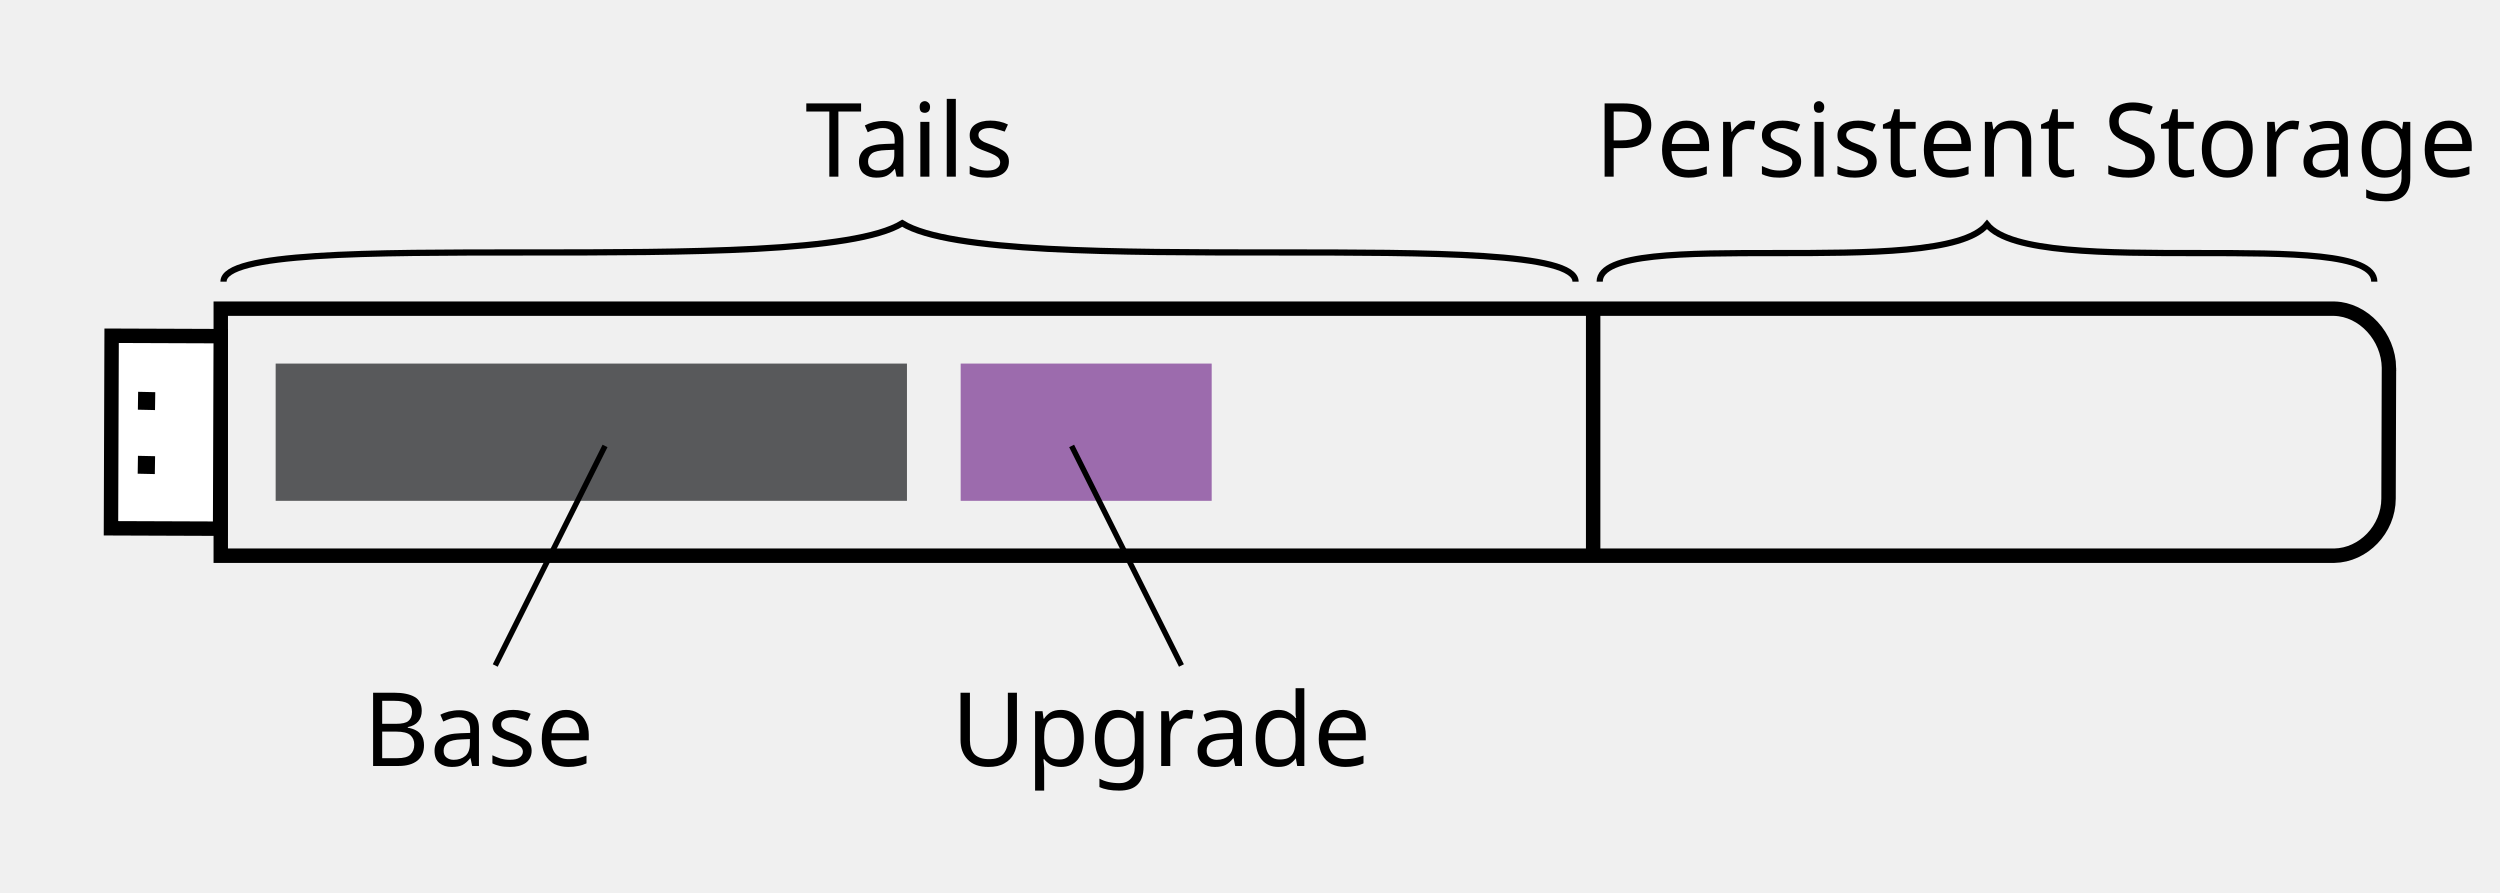
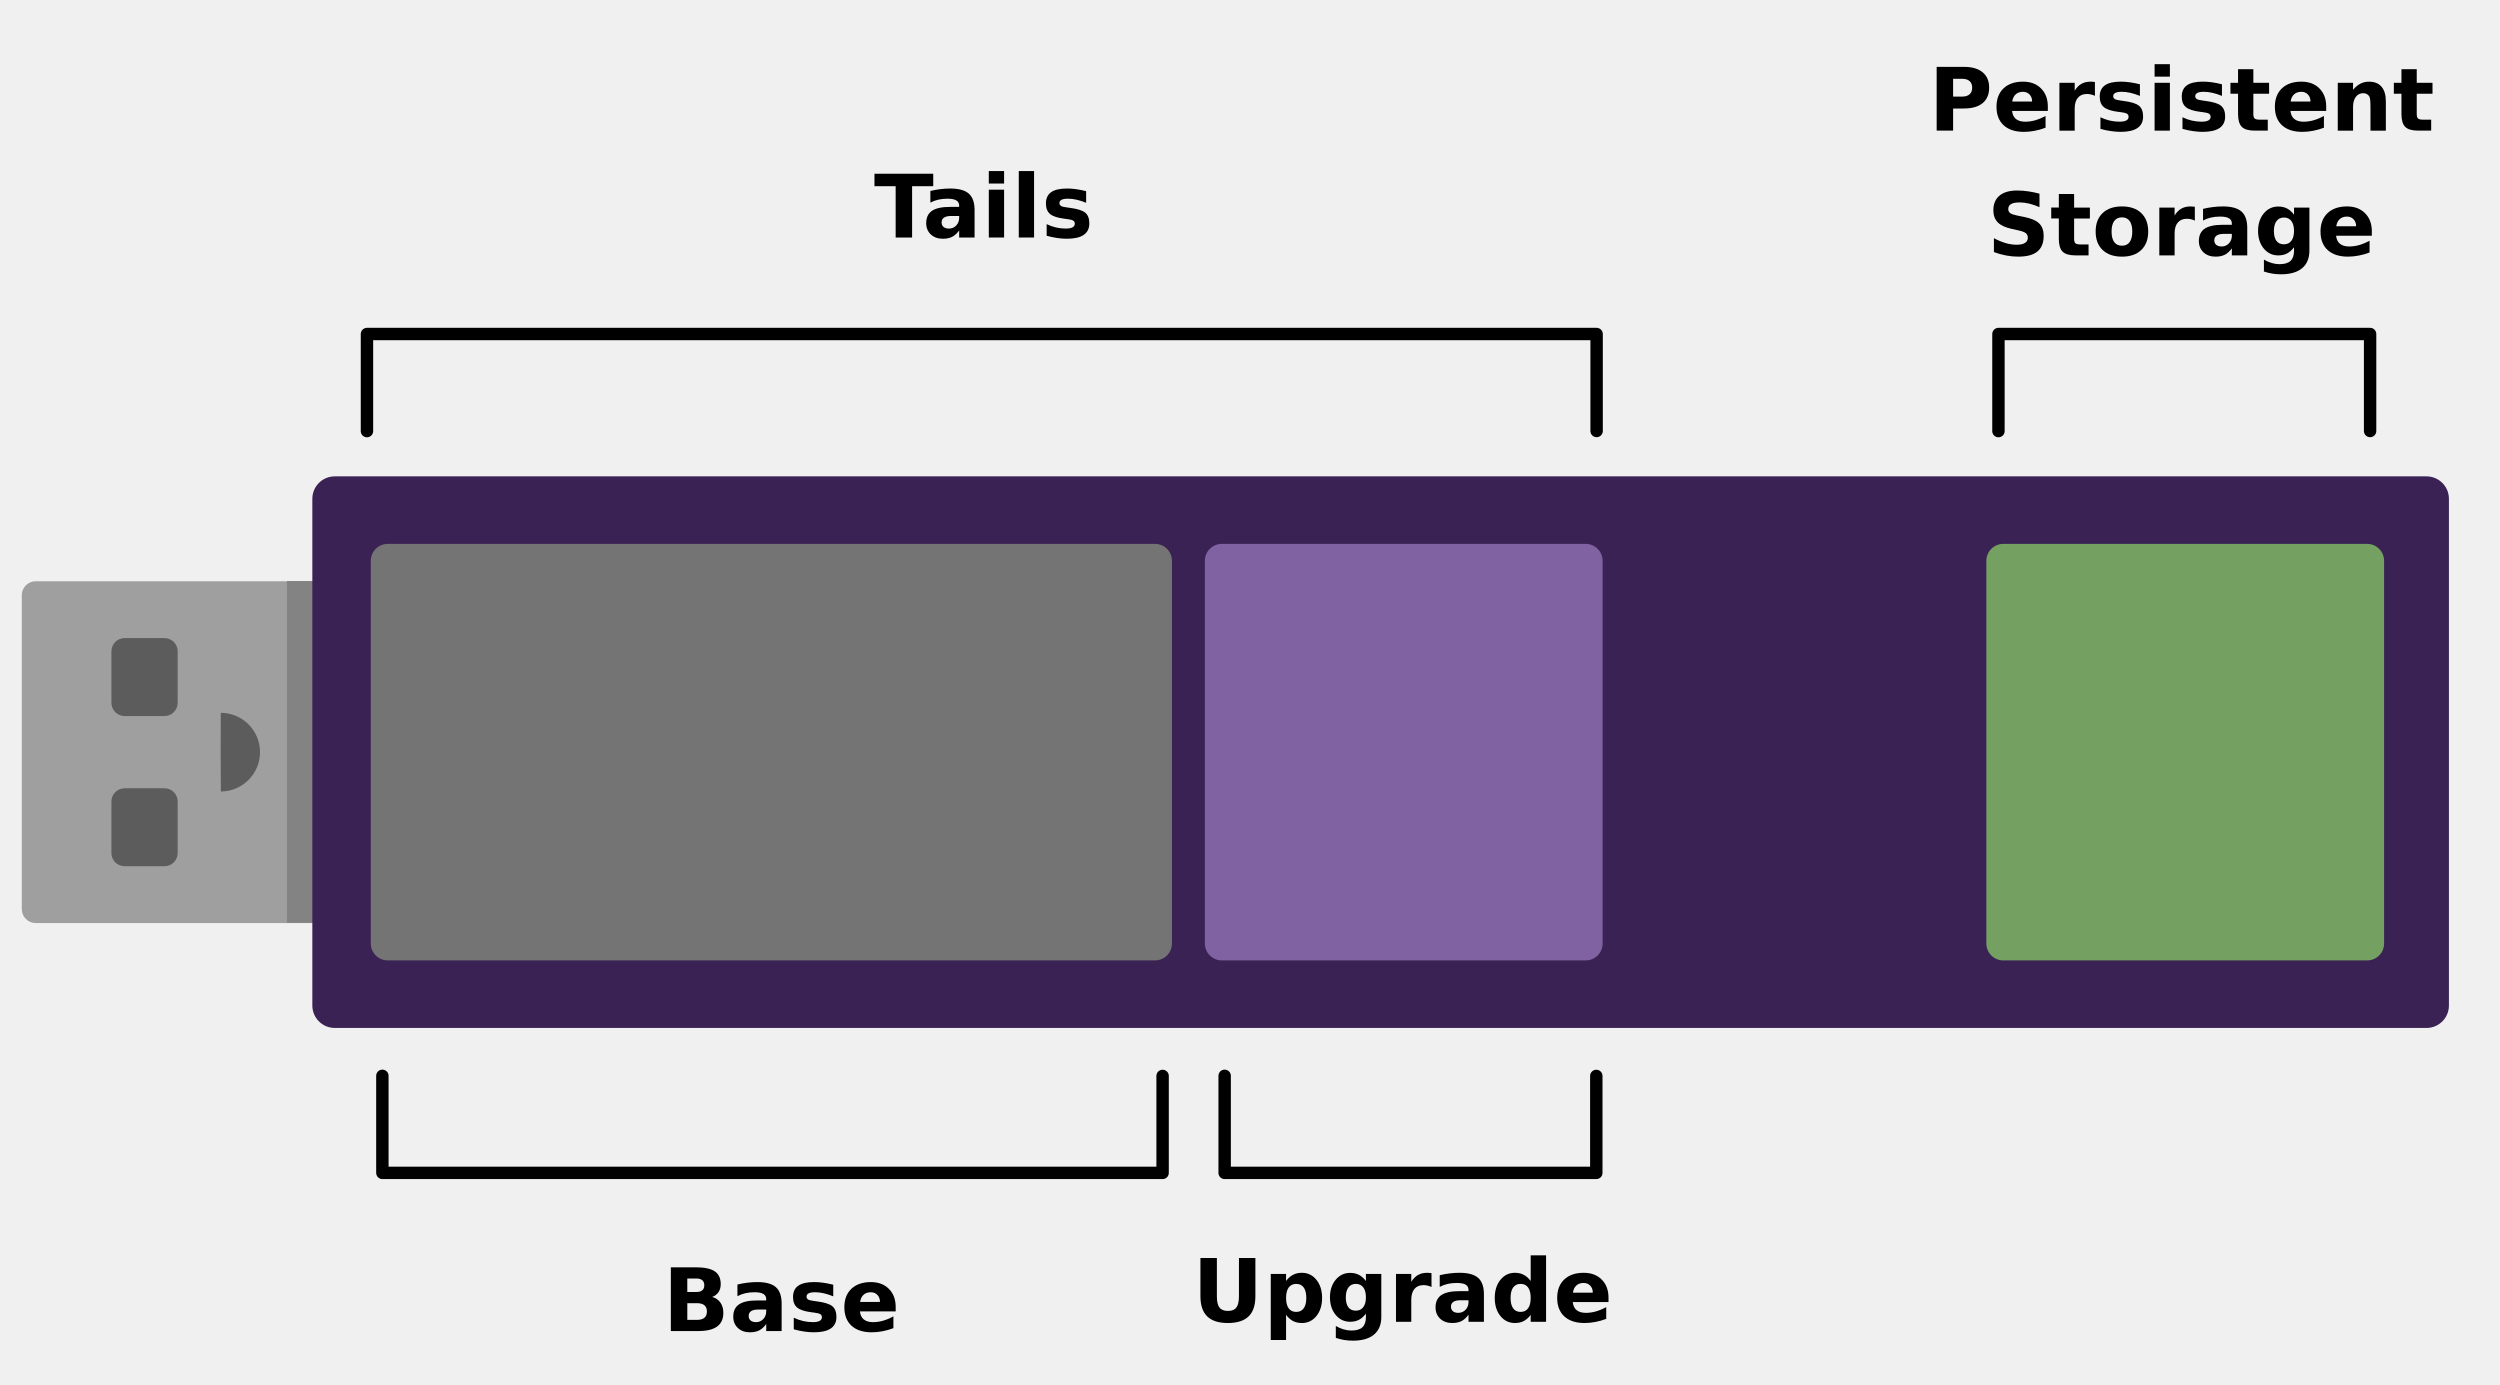
- <svg xmlns="http://www.w3.org/2000/svg" id="svg4282" version="1.1" viewBox="0 0 120.494 43.023" height="43.023mm" width="120.494mm">
-   <defs id="defs4276" />
-   <g transform="translate(72.92017,-134.8124)" id="layer1">
-     <text id="text3900-9-4-2" y="143.329" x="-34.107" style="font-style:normal;font-variant:normal;font-weight:normal;font-stretch:normal;font-size:5.644px;line-height:1.25;font-family:'Source Sans Pro';-inkscape-font-specification:'Source Sans Pro, Normal';font-variant-ligatures:normal;font-variant-caps:normal;font-variant-numeric:normal;font-feature-settings:normal;text-align:start;letter-spacing:0px;word-spacing:0px;writing-mode:lr-tb;text-anchor:start;fill:#000000;fill-opacity:1;stroke:none;stroke-width:0.265" xml:space="preserve">
-       <tspan id="tspan3920-8-5" style="font-style:normal;font-variant:normal;font-weight:normal;font-stretch:normal;font-size:4.939px;font-family:'Source Sans Pro';-inkscape-font-specification:'Source Sans Pro, Normal';font-variant-ligatures:normal;font-variant-caps:normal;font-variant-numeric:normal;font-feature-settings:normal;text-align:start;writing-mode:lr-tb;text-anchor:start;stroke-width:0.265" y="143.329" x="-34.107">Tails</tspan>
-     </text>
-     <text id="text3900-9-4-4-8" y="143.329" x="3.934" style="font-style:normal;font-variant:normal;font-weight:normal;font-stretch:normal;font-size:5.644px;line-height:1.25;font-family:'Source Sans Pro';-inkscape-font-specification:'Source Sans Pro, Normal';font-variant-ligatures:normal;font-variant-caps:normal;font-variant-numeric:normal;font-feature-settings:normal;text-align:start;letter-spacing:0px;word-spacing:0px;writing-mode:lr-tb;text-anchor:start;fill:#000000;fill-opacity:1;stroke:none;stroke-width:0.265" xml:space="preserve">
-       <tspan id="tspan4094-9" style="font-style:normal;font-variant:normal;font-weight:normal;font-stretch:normal;font-size:4.939px;font-family:'Source Sans Pro';-inkscape-font-specification:'Source Sans Pro, Normal';font-variant-ligatures:normal;font-variant-caps:normal;font-variant-numeric:normal;font-feature-settings:normal;text-align:start;writing-mode:lr-tb;text-anchor:start;stroke-width:0.265" y="143.329" x="3.934">Persistent Storage</tspan>
-     </text>
-     <path id="path4077-9-0" d="m 41.515,148.388 c 0,-2.756 -16.438,0 -18.667,-2.756 -2.229,2.756 -18.667,0 -18.667,2.756" style="fill:none;stroke:#000000;stroke-width:0.3;stroke-linecap:butt;stroke-linejoin:miter;stroke-miterlimit:4;stroke-dasharray:none;stroke-opacity:1" />
-     <path id="path4077-9-4-7" d="m 3.017,148.388 c 0,-2.816 -27.882,0 -32.452,-2.816 -4.57,2.816 -32.712,0 -32.712,2.816" style="fill:none;stroke:#000000;stroke-width:0.3;stroke-linecap:butt;stroke-linejoin:miter;stroke-miterlimit:4;stroke-dasharray:none;stroke-opacity:1" />
-     <text id="text3900-9-4-2-1-7" y="171.729" x="-55.422" style="font-style:normal;font-variant:normal;font-weight:normal;font-stretch:normal;font-size:5.644px;line-height:1.25;font-family:'Source Sans Pro';-inkscape-font-specification:'Source Sans Pro, Normal';font-variant-ligatures:normal;font-variant-caps:normal;font-variant-numeric:normal;font-feature-settings:normal;text-align:start;letter-spacing:0px;word-spacing:0px;writing-mode:lr-tb;text-anchor:start;fill:#000000;fill-opacity:1;stroke:none;stroke-width:0.265" xml:space="preserve">
-       <tspan id="tspan3920-8-5-3-6" style="font-style:normal;font-variant:normal;font-weight:normal;font-stretch:normal;font-size:4.939px;font-family:'Source Sans Pro';-inkscape-font-specification:'Source Sans Pro, Normal';font-variant-ligatures:normal;font-variant-caps:normal;font-variant-numeric:normal;font-feature-settings:normal;text-align:start;writing-mode:lr-tb;text-anchor:start;stroke-width:0.265" y="171.729" x="-55.422">Base</tspan>
-     </text>
-     <text id="text3900-9-4-4-8-3-1" y="171.729" x="-27.061" style="font-style:normal;font-variant:normal;font-weight:normal;font-stretch:normal;font-size:5.644px;line-height:1.25;font-family:'Source Sans Pro';-inkscape-font-specification:'Source Sans Pro, Normal';font-variant-ligatures:normal;font-variant-caps:normal;font-variant-numeric:normal;font-feature-settings:normal;text-align:start;letter-spacing:0px;word-spacing:0px;writing-mode:lr-tb;text-anchor:start;fill:#000000;fill-opacity:1;stroke:none;stroke-width:0.265" xml:space="preserve">
-       <tspan id="tspan4094-9-3-5" style="font-style:normal;font-variant:normal;font-weight:normal;font-stretch:normal;font-size:4.939px;font-family:'Source Sans Pro';-inkscape-font-specification:'Source Sans Pro, Normal';font-variant-ligatures:normal;font-variant-caps:normal;font-variant-numeric:normal;font-feature-settings:normal;text-align:start;writing-mode:lr-tb;text-anchor:start;stroke-width:0.265" y="171.729" x="-27.061">Upgrade</tspan>
-     </text>
-     <rect transform="rotate(-90)" y="-26.618" x="-158.951" height="12.098" width="6.615" id="rect3713-6-5-3-2-9-0-9-1-5" style="opacity:1;fill:#9c6bad;fill-opacity:1;stroke-width:0.094" />
-     <rect transform="rotate(-90)" y="-59.634" x="-158.951" height="30.427" width="6.615" id="rect3713-3-7-5-1-3-2" style="fill:#58595b;fill-opacity:1;stroke-width:0.15" />
-     <path id="path4152-4-1-3-1-3-4-0" d="m 42.222,152.545 -0.02,6.298 c -0.003,1.482 -1.211,2.728 -2.618,2.753 H -62.28 V 149.69 H 39.585 c 1.406,0.036 2.615,1.341 2.638,2.854 z" stroke-miterlimit="10" style="fill:none;fill-opacity:1;stroke:#000000;stroke-width:0.695;stroke-miterlimit:10;stroke-dasharray:none" />
-     <rect id="rect4154-4-7-7-3-0-4-1" height="5.26" width="9.28" stroke-miterlimit="10" transform="matrix(0.00337709,-0.9999943,0.9999929,0.00375674,0,0)" y="-67.03" x="-160.527" style="fill:#ffffff;fill-opacity:1;stroke:#000000;stroke-width:0.695;stroke-miterlimit:10;stroke-dasharray:none" />
-     <g id="g13759-1-9-4-7-8-0" transform="matrix(-2.4057655e-4,-0.2094417,0.198577,-2.5373931e-4,-161.1632,195.4777)">
-       <g id="g4156-7-9-0-4-3-1-4-5-5" transform="matrix(1.480154,-1.275041,1.46609,1.287272,118.5644,514.0591)">
-         <line style="fill:none;stroke:#000000;stroke-width:1.976;stroke-miterlimit:10" stroke-miterlimit="10" x1="40.661" y1="12.348" x2="39.014" y2="13.948" id="line4158-7-8-0-9-3-5-7-6-9" />
-         <line style="fill:none;stroke:#000000;stroke-width:1.976;stroke-miterlimit:10" stroke-miterlimit="10" x1="35.661" y1="7.348" x2="34.014" y2="8.948" id="line4160-1-9-1-1-1-6-5-9-4" />
-       </g>
+ <svg xmlns="http://www.w3.org/2000/svg" width="121mm" height="67mm" viewBox="0 0 121 67" version="1.1" id="svg8">
+   <defs id="defs2">
+     <rect x="16.961" y="-50.634" width="41.581" height="18.141" id="rect999" />
+     <rect x="16.961" y="-50.634" width="59.869" height="36.168" id="rect999-2" />
+     <rect x="16.961" y="-50.634" width="229.038" height="31.338" id="rect1012" />
+     <rect x="16.961" y="-50.634" width="38.185" height="22.258" id="rect999-1" />
+     <rect x="16.961" y="-50.634" width="229.038" height="31.338" id="rect1048" />
+     <rect x="16.961" y="-50.634" width="60.921" height="28.181" id="rect999-1-7" />
+     <rect x="16.961" y="-50.634" width="229.038" height="31.338" id="rect1084" />
+   </defs>
+   <g id="layer1">
+     <rect style="fill:#9f9f9f;fill-opacity:1;stroke:none;stroke-width:0.065;stroke-linecap:round;stroke-linejoin:bevel;stop-color:#000000" id="rect833-3" width="16.55" height="16.542" x="1.055" y="28.133" ry="0.673" />
+     <rect style="fill:#838383;fill-opacity:1;stroke:none;stroke-width:0.024;stroke-linecap:round;stroke-linejoin:bevel;stop-color:#000000" id="rect833-3-7" width="2.301" height="16.542" x="13.888" y="28.122" ry="0" />
+     <g id="g879" transform="matrix(0.3214722,0,0,0.3214722,3.129856,17.52808)">
+       <rect style="fill:#5c5c5c;fill-opacity:1;stroke:none;stroke-width:0.307;stroke-linecap:round;stroke-linejoin:bevel;stop-color:#000000" id="rect855" width="9.975" height="11.737" x="7.039" y="41.543" ry="1.986" />
+       <rect style="fill:#5c5c5c;fill-opacity:1;stroke:none;stroke-width:0.307;stroke-linecap:round;stroke-linejoin:bevel;stop-color:#000000" id="rect855-6" width="9.975" height="11.737" x="7.039" y="64.156" ry="1.986" />
    </g>
-     <path style="fill:none;fill-opacity:1;stroke:#000000;stroke-width:0.695;stroke-miterlimit:10;stroke-dasharray:none" stroke-miterlimit="10" d="M 3.866,161.597 V 149.69" id="path4152-4-1-3-1-3-4-0-2" />
-     <path id="path4173" d="m -49.051,166.888 5.292,-10.583" style="fill:none;stroke:#000000;stroke-width:0.265px;stroke-linecap:butt;stroke-linejoin:miter;stroke-opacity:1" />
-     <path id="path4173-9" d="m -15.978,166.888 -5.292,-10.583" style="fill:none;stroke:#000000;stroke-width:0.265px;stroke-linecap:butt;stroke-linejoin:miter;stroke-opacity:1" />
+     <path style="fill:#5c5c5c;fill-opacity:1;stroke:none;stroke-width:0.089;stroke-linecap:round;stroke-linejoin:bevel;stop-color:#000000" id="path881" d="M 10.685,34.5 A 1.904,1.904 0 0 1 12.585,36.402 1.904,1.904 0 0 1 10.689,38.308 l -0.008,-1.904 z" />
+     <rect style="fill:#3a2354;stroke:none;stroke-width:0.205;stroke-linecap:round;stroke-linejoin:bevel;stop-color:#000000" id="rect833" width="103.411" height="26.697" x="15.117" y="23.056" ry="1.086" />
+     <rect style="fill:#747474;fill-opacity:1;stroke:none;stroke-width:0.109;stroke-linecap:round;stroke-linejoin:bevel;stop-color:#000000" id="rect833-5" width="38.777" height="20.16" x="17.946" y="26.324" ry="0.82" />
+     <rect style="fill:#8061a1;fill-opacity:1;stroke:none;stroke-width:0.077;stroke-linecap:round;stroke-linejoin:bevel;stop-color:#000000" id="rect833-5-3" width="19.251" height="20.16" x="58.316" y="26.324" ry="0.82" />
+     <rect style="fill:#74a161;fill-opacity:1;stroke:none;stroke-width:0.077;stroke-linecap:round;stroke-linejoin:bevel;stop-color:#000000" id="rect833-5-3-5" width="19.251" height="20.16" x="96.139" y="26.324" ry="0.82" />
+     <path style="fill:none;stroke:#000000;stroke-width:0.6;stroke-linecap:round;stroke-linejoin:round;stroke-miterlimit:4;stroke-dasharray:none;stroke-opacity:1" d="M 17.761,20.865 V 16.167 h 59.515 v 4.693" id="path975" />
+     <path style="fill:none;stroke:#000000;stroke-width:0.6;stroke-linecap:round;stroke-linejoin:round;stroke-miterlimit:4;stroke-dasharray:none;stroke-opacity:1" d="M 96.725,20.865 V 16.167 h 17.988 v 4.693" id="path975-6" />
+     <g aria-label="Tails" transform="matrix(0.4253216,0,0,0.4253216,35.08992,29.49709)" id="text997" style="font-size:9.953px;line-height:1.15;font-family:'Nimbus Roman';-inkscape-font-specification:'Nimbus Roman, ';text-decoration:none;text-decoration-line:none;text-decoration-color:#000000;letter-spacing:0px;word-spacing:0px;white-space:pre;shape-inside:url(#rect999);fill:#000000;stroke-width:4.709;stop-color:#000000">
+       <path d="m 17.01,-49.58 h 6.687 v 1.414 h -2.406 v 5.842 H 19.42 v -5.842 h -2.411 z" style="font-style:normal;font-variant:normal;font-weight:bold;font-stretch:normal;font-size:9.953px;font-family:sans;-inkscape-font-specification:'sans Bold'" id="path948" />
+       <path d="m 25.743,-44.774 q -0.544,0 -0.821,0.185 -0.272,0.185 -0.272,0.544 0,0.33 0.219,0.52 0.224,0.185 0.617,0.185 0.491,0 0.826,-0.35 0.335,-0.355 0.335,-0.885 v -0.199 z m 2.658,-0.656 v 3.106 h -1.754 v -0.807 q -0.35,0.496 -0.787,0.724 -0.437,0.224 -1.064,0.224 -0.846,0 -1.375,-0.491 -0.525,-0.496 -0.525,-1.283 0,-0.957 0.656,-1.405 0.661,-0.447 2.07,-0.447 h 1.025 v -0.136 q 0,-0.413 -0.326,-0.603 -0.326,-0.194 -1.016,-0.194 -0.559,0 -1.04,0.112 -0.481,0.112 -0.894,0.335 v -1.327 q 0.559,-0.136 1.123,-0.204 0.564,-0.073 1.128,-0.073 1.473,0 2.124,0.583 0.656,0.578 0.656,1.886 z" style="font-style:normal;font-variant:normal;font-weight:bold;font-stretch:normal;font-size:9.953px;font-family:sans;-inkscape-font-specification:'sans Bold'" id="path950" />
+       <path d="m 30.02,-47.767 h 1.74 v 5.443 h -1.74 z m 0,-2.119 h 1.74 v 1.419 h -1.74 z" style="font-style:normal;font-variant:normal;font-weight:bold;font-stretch:normal;font-size:9.953px;font-family:sans;-inkscape-font-specification:'sans Bold'" id="path952" />
+       <path d="m 33.431,-49.886 h 1.74 v 7.562 h -1.74 z" style="font-style:normal;font-variant:normal;font-weight:bold;font-stretch:normal;font-size:9.953px;font-family:sans;-inkscape-font-specification:'sans Bold'" id="path954" />
+       <path d="m 41.096,-47.597 v 1.322 q -0.559,-0.233 -1.079,-0.35 -0.52,-0.117 -0.982,-0.117 -0.496,0 -0.739,0.126 -0.238,0.121 -0.238,0.379 0,0.209 0.18,0.321 0.185,0.112 0.656,0.165 l 0.306,0.044 q 1.336,0.17 1.798,0.559 0.462,0.389 0.462,1.22 0,0.87 -0.642,1.307 -0.642,0.437 -1.915,0.437 -0.539,0 -1.118,-0.087 -0.573,-0.083 -1.181,-0.253 v -1.322 q 0.52,0.253 1.064,0.379 0.549,0.126 1.113,0.126 0.51,0 0.768,-0.141 0.258,-0.141 0.258,-0.418 0,-0.233 -0.18,-0.345 -0.175,-0.117 -0.705,-0.18 l -0.306,-0.039 q -1.162,-0.146 -1.628,-0.539 -0.467,-0.394 -0.467,-1.196 0,-0.865 0.593,-1.283 0.593,-0.418 1.818,-0.418 0.481,0 1.011,0.073 0.53,0.073 1.152,0.228 z" style="font-style:normal;font-variant:normal;font-weight:bold;font-stretch:normal;font-size:9.953px;font-family:sans;-inkscape-font-specification:'sans Bold'" id="path956" />
+     </g>
+     <g aria-label="Persistent Storage" transform="matrix(0.4253216,0,0,0.4253216,85.64229,23.87705)" id="text997-9" style="font-size:12.347px;line-height:1.15;font-family:'Nimbus Roman';-inkscape-font-specification:'Nimbus Roman, ';text-decoration:none;text-decoration-line:none;text-decoration-color:#000000;letter-spacing:0px;word-spacing:0px;white-space:pre;shape-inside:url(#rect999-2);fill:#000000;stroke-width:4.709;stop-color:#000000">
+       <path d="m 19.026,-48.53 h 3.106 q 1.385,0 2.124,0.617 0.744,0.612 0.744,1.75 0,1.142 -0.744,1.759 -0.739,0.612 -2.124,0.612 h -1.234 v 2.517 h -1.871 z m 1.871,1.356 v 2.027 h 1.035 q 0.544,0 0.841,-0.262 0.296,-0.267 0.296,-0.753 0,-0.486 -0.296,-0.748 -0.296,-0.262 -0.841,-0.262 z" style="font-style:normal;font-variant:normal;font-weight:bold;font-stretch:normal;font-size:9.953px;font-family:sans-serif;-inkscape-font-specification:'sans-serif Bold';text-align:center;text-anchor:middle" id="path913" />
+       <path d="m 31.676,-44.01 v 0.496 h -4.068 q 0.063,0.612 0.442,0.919 0.379,0.306 1.059,0.306 0.549,0 1.123,-0.16 0.578,-0.165 1.186,-0.496 v 1.341 q -0.617,0.233 -1.234,0.35 -0.617,0.121 -1.234,0.121 -1.477,0 -2.299,-0.748 -0.816,-0.753 -0.816,-2.109 0,-1.332 0.802,-2.095 0.807,-0.763 2.216,-0.763 1.283,0 2.051,0.773 0.773,0.773 0.773,2.065 z m -1.788,-0.578 q 0,-0.496 -0.292,-0.797 -0.287,-0.306 -0.753,-0.306 -0.505,0 -0.821,0.287 -0.316,0.282 -0.394,0.816 z" style="font-style:normal;font-variant:normal;font-weight:bold;font-stretch:normal;font-size:9.953px;font-family:sans-serif;-inkscape-font-specification:'sans-serif Bold';text-align:center;text-anchor:middle" id="path915" />
+       <path d="m 37.037,-45.235 q -0.228,-0.107 -0.457,-0.156 -0.224,-0.053 -0.452,-0.053 -0.671,0 -1.035,0.433 -0.36,0.428 -0.36,1.23 v 2.508 H 32.994 v -5.443 h 1.74 v 0.894 q 0.335,-0.535 0.768,-0.778 0.437,-0.248 1.045,-0.248 0.087,0 0.19,0.01 0.102,0.005 0.296,0.029 z" style="font-style:normal;font-variant:normal;font-weight:bold;font-stretch:normal;font-size:9.953px;font-family:sans-serif;-inkscape-font-specification:'sans-serif Bold';text-align:center;text-anchor:middle" id="path917" />
+       <path d="m 42.155,-46.547 v 1.322 q -0.559,-0.233 -1.079,-0.35 -0.52,-0.117 -0.982,-0.117 -0.496,0 -0.739,0.126 -0.238,0.121 -0.238,0.379 0,0.209 0.18,0.321 0.185,0.112 0.656,0.165 l 0.306,0.044 q 1.336,0.17 1.798,0.559 0.462,0.389 0.462,1.22 0,0.87 -0.642,1.307 -0.642,0.437 -1.915,0.437 -0.539,0 -1.118,-0.087 -0.573,-0.083 -1.181,-0.253 v -1.322 q 0.52,0.253 1.064,0.379 0.549,0.126 1.113,0.126 0.51,0 0.768,-0.141 0.258,-0.141 0.258,-0.418 0,-0.233 -0.18,-0.345 -0.175,-0.117 -0.705,-0.18 L 39.676,-43.412 q -1.162,-0.146 -1.628,-0.539 -0.467,-0.394 -0.467,-1.196 0,-0.865 0.593,-1.283 0.593,-0.418 1.818,-0.418 0.481,0 1.011,0.073 0.53,0.073 1.152,0.228 z" style="font-style:normal;font-variant:normal;font-weight:bold;font-stretch:normal;font-size:9.953px;font-family:sans-serif;-inkscape-font-specification:'sans-serif Bold';text-align:center;text-anchor:middle" id="path919" />
+       <path d="m 43.826,-46.717 h 1.74 v 5.443 h -1.74 z m 0,-2.119 h 1.74 v 1.419 h -1.74 z" style="font-style:normal;font-variant:normal;font-weight:bold;font-stretch:normal;font-size:9.953px;font-family:sans-serif;-inkscape-font-specification:'sans-serif Bold';text-align:center;text-anchor:middle" id="path921" />
+       <path d="m 51.491,-46.547 v 1.322 q -0.559,-0.233 -1.079,-0.35 -0.52,-0.117 -0.982,-0.117 -0.496,0 -0.739,0.126 -0.238,0.121 -0.238,0.379 0,0.209 0.18,0.321 0.185,0.112 0.656,0.165 l 0.306,0.044 q 1.336,0.17 1.798,0.559 0.462,0.389 0.462,1.22 0,0.87 -0.642,1.307 -0.642,0.437 -1.915,0.437 -0.539,0 -1.118,-0.087 -0.573,-0.083 -1.181,-0.253 v -1.322 q 0.52,0.253 1.064,0.379 0.549,0.126 1.113,0.126 0.51,0 0.768,-0.141 0.258,-0.141 0.258,-0.418 0,-0.233 -0.18,-0.345 -0.175,-0.117 -0.705,-0.18 l -0.306,-0.039 q -1.162,-0.146 -1.628,-0.539 -0.467,-0.394 -0.467,-1.196 0,-0.865 0.593,-1.283 0.593,-0.418 1.818,-0.418 0.481,0 1.011,0.073 0.53,0.073 1.152,0.228 z" style="font-style:normal;font-variant:normal;font-weight:bold;font-stretch:normal;font-size:9.953px;font-family:sans-serif;-inkscape-font-specification:'sans-serif Bold';text-align:center;text-anchor:middle" id="path923" />
+       <path d="m 55.063,-48.262 v 1.545 h 1.793 v 1.244 h -1.793 v 2.308 q 0,0.379 0.151,0.515 0.151,0.131 0.598,0.131 h 0.894 v 1.244 h -1.492 q -1.03,0 -1.463,-0.428 -0.428,-0.433 -0.428,-1.463 v -2.308 h -0.865 v -1.244 h 0.865 v -1.545 z" style="font-style:normal;font-variant:normal;font-weight:bold;font-stretch:normal;font-size:9.953px;font-family:sans-serif;-inkscape-font-specification:'sans-serif Bold';text-align:center;text-anchor:middle" id="path925" />
+       <path d="m 63.354,-44.01 v 0.496 h -4.068 q 0.063,0.612 0.442,0.919 0.379,0.306 1.059,0.306 0.549,0 1.123,-0.16 0.578,-0.165 1.186,-0.496 v 1.341 q -0.617,0.233 -1.234,0.35 -0.617,0.121 -1.234,0.121 -1.477,0 -2.299,-0.748 -0.816,-0.753 -0.816,-2.109 0,-1.332 0.802,-2.095 0.807,-0.763 2.216,-0.763 1.283,0 2.051,0.773 0.773,0.773 0.773,2.065 z m -1.788,-0.578 q 0,-0.496 -0.292,-0.797 -0.287,-0.306 -0.753,-0.306 -0.505,0 -0.821,0.287 -0.316,0.282 -0.394,0.816 z" style="font-style:normal;font-variant:normal;font-weight:bold;font-stretch:normal;font-size:9.953px;font-family:sans-serif;-inkscape-font-specification:'sans-serif Bold';text-align:center;text-anchor:middle" id="path927" />
+       <path d="m 70.143,-44.588 v 3.315 h -1.75 v -0.539 -1.997 q 0,-0.705 -0.034,-0.972 -0.029,-0.267 -0.107,-0.394 -0.102,-0.17 -0.277,-0.262 -0.175,-0.097 -0.399,-0.097 -0.544,0 -0.855,0.423 -0.311,0.418 -0.311,1.162 v 2.678 h -1.74 v -5.443 h 1.74 v 0.797 q 0.394,-0.476 0.836,-0.7 0.442,-0.228 0.977,-0.228 0.943,0 1.429,0.578 0.491,0.578 0.491,1.682 z" style="font-style:normal;font-variant:normal;font-weight:bold;font-stretch:normal;font-size:9.953px;font-family:sans-serif;-inkscape-font-specification:'sans-serif Bold';text-align:center;text-anchor:middle" id="path929" />
+       <path d="m 73.657,-48.262 v 1.545 h 1.793 v 1.244 h -1.793 v 2.308 q 0,0.379 0.151,0.515 0.151,0.131 0.598,0.131 h 0.894 v 1.244 h -1.492 q -1.03,0 -1.463,-0.428 -0.428,-0.433 -0.428,-1.463 v -2.308 h -0.865 v -1.244 h 0.865 v -1.545 z" style="font-style:normal;font-variant:normal;font-weight:bold;font-stretch:normal;font-size:9.953px;font-family:sans-serif;-inkscape-font-specification:'sans-serif Bold';text-align:center;text-anchor:middle" id="path931" />
+       <path d="m 30.726,-34.102 v 1.536 q -0.598,-0.267 -1.166,-0.403 -0.569,-0.136 -1.074,-0.136 -0.671,0 -0.991,0.185 -0.321,0.185 -0.321,0.573 0,0.292 0.214,0.457 0.219,0.16 0.787,0.277 l 0.797,0.16 q 1.21,0.243 1.72,0.739 0.51,0.496 0.51,1.409 0,1.2 -0.714,1.788 -0.71,0.583 -2.172,0.583 -0.69,0 -1.385,-0.131 -0.695,-0.131 -1.39,-0.389 v -1.579 q 0.695,0.369 1.341,0.559 0.651,0.185 1.254,0.185 0.612,0 0.938,-0.204 0.326,-0.204 0.326,-0.583 0,-0.34 -0.224,-0.525 -0.219,-0.185 -0.88,-0.33 l -0.724,-0.16 q -1.089,-0.233 -1.594,-0.744 -0.501,-0.51 -0.501,-1.375 0,-1.084 0.7,-1.667 0.7,-0.583 2.012,-0.583 0.598,0 1.23,0.092 0.632,0.087 1.307,0.267 z" style="font-style:normal;font-variant:normal;font-weight:bold;font-stretch:normal;font-size:9.953px;font-family:sans-serif;-inkscape-font-specification:'sans-serif Bold';text-align:center;text-anchor:middle" id="path933" />
+       <path d="m 34.668,-34.063 v 1.545 h 1.793 v 1.244 h -1.793 v 2.308 q 0,0.379 0.151,0.515 0.151,0.131 0.598,0.131 h 0.894 v 1.244 h -1.492 q -1.03,0 -1.463,-0.428 -0.428,-0.433 -0.428,-1.463 v -2.308 h -0.865 v -1.244 h 0.865 v -1.545 z" style="font-style:normal;font-variant:normal;font-weight:bold;font-stretch:normal;font-size:9.953px;font-family:sans-serif;-inkscape-font-specification:'sans-serif Bold';text-align:center;text-anchor:middle" id="path935" />
+       <path d="m 40.116,-31.405 q -0.578,0 -0.885,0.418 -0.301,0.413 -0.301,1.196 0,0.782 0.301,1.2 0.306,0.413 0.885,0.413 0.569,0 0.87,-0.413 0.301,-0.418 0.301,-1.2 0,-0.782 -0.301,-1.196 -0.301,-0.418 -0.87,-0.418 z m 0,-1.244 q 1.405,0 2.192,0.758 0.792,0.758 0.792,2.1 0,1.341 -0.792,2.1 -0.787,0.758 -2.192,0.758 -1.409,0 -2.206,-0.758 -0.792,-0.758 -0.792,-2.1 0,-1.341 0.792,-2.1 0.797,-0.758 2.206,-0.758 z" style="font-style:normal;font-variant:normal;font-weight:bold;font-stretch:normal;font-size:9.953px;font-family:sans-serif;-inkscape-font-specification:'sans-serif Bold';text-align:center;text-anchor:middle" id="path937" />
+       <path d="m 48.407,-31.035 q -0.228,-0.107 -0.457,-0.156 -0.224,-0.053 -0.452,-0.053 -0.671,0 -1.035,0.433 -0.36,0.428 -0.36,1.23 v 2.508 h -1.74 v -5.443 h 1.74 v 0.894 q 0.335,-0.535 0.768,-0.778 0.437,-0.248 1.045,-0.248 0.087,0 0.19,0.01 0.102,0.005 0.296,0.029 z" style="font-style:normal;font-variant:normal;font-weight:bold;font-stretch:normal;font-size:9.953px;font-family:sans-serif;-inkscape-font-specification:'sans-serif Bold';text-align:center;text-anchor:middle" id="path939" />
+       <path d="m 51.712,-29.524 q -0.544,0 -0.821,0.185 -0.272,0.185 -0.272,0.544 0,0.33 0.219,0.52 0.224,0.185 0.617,0.185 0.491,0 0.826,-0.35 0.335,-0.355 0.335,-0.885 v -0.199 z m 2.658,-0.656 v 3.106 h -1.754 v -0.807 q -0.35,0.496 -0.787,0.724 -0.437,0.224 -1.064,0.224 -0.846,0 -1.375,-0.491 -0.525,-0.496 -0.525,-1.283 0,-0.957 0.656,-1.405 0.661,-0.447 2.07,-0.447 h 1.025 v -0.136 q 0,-0.413 -0.326,-0.603 -0.326,-0.194 -1.016,-0.194 -0.559,0 -1.04,0.112 -0.481,0.112 -0.894,0.335 v -1.327 q 0.559,-0.136 1.123,-0.204 0.564,-0.073 1.128,-0.073 1.473,0 2.124,0.583 0.656,0.578 0.656,1.886 z" style="font-style:normal;font-variant:normal;font-weight:bold;font-stretch:normal;font-size:9.953px;font-family:sans-serif;-inkscape-font-specification:'sans-serif Bold';text-align:center;text-anchor:middle" id="path941" />
+       <path d="m 59.692,-27.998 q -0.36,0.476 -0.792,0.7 -0.433,0.224 -1.001,0.224 -0.996,0 -1.648,-0.782 -0.651,-0.787 -0.651,-2.002 0,-1.22 0.651,-1.997 0.651,-0.782 1.648,-0.782 0.569,0 1.001,0.224 0.433,0.224 0.792,0.705 v -0.807 h 1.75 v 4.894 q 0,1.312 -0.831,2.002 -0.826,0.695 -2.401,0.695 -0.51,0 -0.987,-0.078 -0.476,-0.078 -0.957,-0.238 v -1.356 q 0.457,0.262 0.894,0.389 0.437,0.131 0.88,0.131 0.855,0 1.254,-0.374 0.399,-0.374 0.399,-1.171 z m -1.147,-3.387 q -0.539,0 -0.841,0.399 -0.301,0.399 -0.301,1.128 0,0.748 0.292,1.137 0.292,0.384 0.85,0.384 0.544,0 0.846,-0.399 0.301,-0.399 0.301,-1.123 0,-0.729 -0.301,-1.128 -0.301,-0.399 -0.846,-0.399 z" style="font-style:normal;font-variant:normal;font-weight:bold;font-stretch:normal;font-size:9.953px;font-family:sans-serif;-inkscape-font-specification:'sans-serif Bold';text-align:center;text-anchor:middle" id="path943" />
+       <path d="m 68.547,-29.811 v 0.496 h -4.068 q 0.063,0.612 0.442,0.919 0.379,0.306 1.059,0.306 0.549,0 1.123,-0.16 0.578,-0.165 1.186,-0.496 v 1.341 q -0.617,0.233 -1.234,0.35 -0.617,0.121 -1.234,0.121 -1.477,0 -2.299,-0.748 -0.816,-0.753 -0.816,-2.109 0,-1.332 0.802,-2.095 0.807,-0.763 2.216,-0.763 1.283,0 2.051,0.773 0.773,0.773 0.773,2.065 z m -1.788,-0.578 q 0,-0.496 -0.292,-0.797 -0.287,-0.306 -0.753,-0.306 -0.505,0 -0.821,0.287 -0.316,0.282 -0.394,0.816 z" style="font-style:normal;font-variant:normal;font-weight:bold;font-stretch:normal;font-size:9.953px;font-family:sans-serif;-inkscape-font-specification:'sans-serif Bold';text-align:center;text-anchor:middle" id="path945" />
+     </g>
+     <g aria-label="Base" transform="matrix(0.4253216,0,0,0.4253216,24.86704,82.42498)" id="text997-2" style="font-size:9.953px;line-height:1.15;font-family:'Nimbus Roman';-inkscape-font-specification:'Nimbus Roman, ';text-decoration:none;text-decoration-line:none;text-decoration-color:#000000;letter-spacing:0px;word-spacing:0px;white-space:pre;shape-inside:url(#rect999-1);fill:#000000;stroke-width:4.709;stop-color:#000000">
+       <path d="m 20.781,-46.771 q 0.442,0 0.671,-0.194 0.228,-0.194 0.228,-0.573 0,-0.374 -0.228,-0.569 -0.228,-0.199 -0.671,-0.199 h -1.035 v 1.536 z m 0.063,3.174 q 0.564,0 0.846,-0.238 0.287,-0.238 0.287,-0.719 0,-0.471 -0.282,-0.705 -0.282,-0.238 -0.85,-0.238 h -1.098 v 1.9 z m 1.74,-2.61 q 0.603,0.175 0.933,0.646 0.33,0.471 0.33,1.157 0,1.05 -0.71,1.565 -0.71,0.515 -2.158,0.515 h -3.106 v -7.256 h 2.809 q 1.511,0 2.187,0.457 0.68,0.457 0.68,1.463 0,0.53 -0.248,0.904 -0.248,0.369 -0.719,0.549 z" style="font-style:normal;font-variant:normal;font-weight:bold;font-stretch:normal;font-size:9.953px;font-family:sans-serif;-inkscape-font-specification:'sans-serif Bold'" id="path974" />
+       <path d="m 27.823,-44.774 q -0.544,0 -0.821,0.185 -0.272,0.185 -0.272,0.544 0,0.33 0.219,0.52 0.224,0.185 0.617,0.185 0.491,0 0.826,-0.35 0.335,-0.355 0.335,-0.885 v -0.199 z m 2.658,-0.656 v 3.106 h -1.754 v -0.807 q -0.35,0.496 -0.787,0.724 -0.437,0.224 -1.064,0.224 -0.846,0 -1.375,-0.491 -0.525,-0.496 -0.525,-1.283 0,-0.957 0.656,-1.405 0.661,-0.447 2.07,-0.447 h 1.025 v -0.136 q 0,-0.413 -0.326,-0.603 -0.326,-0.194 -1.016,-0.194 -0.559,0 -1.04,0.112 -0.481,0.112 -0.894,0.335 v -1.327 q 0.559,-0.136 1.123,-0.204 0.564,-0.073 1.128,-0.073 1.473,0 2.124,0.583 0.656,0.578 0.656,1.886 z" style="font-style:normal;font-variant:normal;font-weight:bold;font-stretch:normal;font-size:9.953px;font-family:sans-serif;-inkscape-font-specification:'sans-serif Bold'" id="path976" />
+       <path d="m 36.352,-47.597 v 1.322 q -0.559,-0.233 -1.079,-0.35 -0.52,-0.117 -0.982,-0.117 -0.496,0 -0.739,0.126 -0.238,0.121 -0.238,0.379 0,0.209 0.18,0.321 0.185,0.112 0.656,0.165 l 0.306,0.044 q 1.336,0.17 1.798,0.559 0.462,0.389 0.462,1.22 0,0.87 -0.642,1.307 -0.642,0.437 -1.915,0.437 -0.539,0 -1.118,-0.087 -0.573,-0.083 -1.181,-0.253 v -1.322 q 0.52,0.253 1.064,0.379 0.549,0.126 1.113,0.126 0.51,0 0.768,-0.141 0.258,-0.141 0.258,-0.418 0,-0.233 -0.18,-0.345 -0.175,-0.117 -0.705,-0.18 l -0.306,-0.039 q -1.162,-0.146 -1.628,-0.539 -0.467,-0.394 -0.467,-1.196 0,-0.865 0.593,-1.283 0.593,-0.418 1.818,-0.418 0.481,0 1.011,0.073 0.53,0.073 1.152,0.228 z" style="font-style:normal;font-variant:normal;font-weight:bold;font-stretch:normal;font-size:9.953px;font-family:sans-serif;-inkscape-font-specification:'sans-serif Bold'" id="path978" />
+       <path d="m 43.458,-45.06 v 0.496 H 39.39 q 0.063,0.612 0.442,0.919 0.379,0.306 1.059,0.306 0.549,0 1.123,-0.16 0.578,-0.165 1.186,-0.496 v 1.341 q -0.617,0.233 -1.234,0.35 -0.617,0.121 -1.234,0.121 -1.477,0 -2.299,-0.748 -0.816,-0.753 -0.816,-2.109 0,-1.332 0.802,-2.095 0.807,-0.763 2.216,-0.763 1.283,0 2.051,0.773 0.773,0.773 0.773,2.065 z m -1.788,-0.578 q 0,-0.496 -0.292,-0.797 -0.287,-0.306 -0.753,-0.306 -0.505,0 -0.821,0.287 -0.316,0.282 -0.394,0.816 z" style="font-style:normal;font-variant:normal;font-weight:bold;font-stretch:normal;font-size:9.953px;font-family:sans-serif;-inkscape-font-specification:'sans-serif Bold'" id="path980" />
+     </g>
+     <g aria-label="Upgrade" transform="matrix(0.4253216,0,0,0.4253216,50.49839,81.97514)" id="text997-2-0" style="font-size:9.953px;line-height:1.15;font-family:'Nimbus Roman';-inkscape-font-specification:'Nimbus Roman, ';text-decoration:none;text-decoration-line:none;text-decoration-color:#000000;letter-spacing:0px;word-spacing:0px;white-space:pre;shape-inside:url(#rect999-1-7);fill:#000000;stroke-width:4.709;stop-color:#000000">
+       <path d="m 17.875,-49.58 h 1.871 v 4.35 q 0,0.899 0.292,1.288 0.296,0.384 0.962,0.384 0.671,0 0.962,-0.384 0.296,-0.389 0.296,-1.288 v -4.35 h 1.871 v 4.35 q 0,1.541 -0.773,2.294 -0.773,0.753 -2.357,0.753 -1.579,0 -2.352,-0.753 -0.773,-0.753 -0.773,-2.294 z" style="font-style:normal;font-variant:normal;font-weight:bold;font-stretch:normal;font-size:9.953px;font-family:sans-serif;-inkscape-font-specification:'sans-serif Bold'" id="path959" />
+       <path d="m 27.619,-43.111 v 2.858 H 25.879 v -7.514 h 1.74 v 0.797 q 0.36,-0.476 0.797,-0.7 0.437,-0.228 1.006,-0.228 1.006,0 1.652,0.802 0.646,0.797 0.646,2.056 0,1.259 -0.646,2.061 -0.646,0.797 -1.652,0.797 -0.569,0 -1.006,-0.224 -0.437,-0.228 -0.797,-0.705 z m 1.157,-3.523 q -0.559,0 -0.86,0.413 -0.296,0.408 -0.296,1.181 0,0.773 0.296,1.186 0.301,0.408 0.86,0.408 0.559,0 0.85,-0.408 0.296,-0.408 0.296,-1.186 0,-0.778 -0.296,-1.186 -0.292,-0.408 -0.85,-0.408 z" style="font-style:normal;font-variant:normal;font-weight:bold;font-stretch:normal;font-size:9.953px;font-family:sans-serif;-inkscape-font-specification:'sans-serif Bold'" id="path961" />
+       <path d="m 36.707,-43.248 q -0.36,0.476 -0.792,0.7 -0.433,0.224 -1.001,0.224 -0.996,0 -1.648,-0.782 -0.651,-0.787 -0.651,-2.002 0,-1.22 0.651,-1.997 0.651,-0.782 1.648,-0.782 0.569,0 1.001,0.224 0.433,0.224 0.792,0.705 v -0.807 h 1.75 v 4.894 q 0,1.312 -0.831,2.002 -0.826,0.695 -2.401,0.695 -0.51,0 -0.987,-0.078 -0.476,-0.078 -0.957,-0.238 v -1.356 q 0.457,0.262 0.894,0.389 0.437,0.131 0.88,0.131 0.855,0 1.254,-0.374 0.399,-0.374 0.399,-1.171 z m -1.147,-3.387 q -0.539,0 -0.841,0.399 -0.301,0.399 -0.301,1.128 0,0.748 0.292,1.137 0.292,0.384 0.85,0.384 0.544,0 0.846,-0.399 0.301,-0.399 0.301,-1.123 0,-0.729 -0.301,-1.128 -0.301,-0.399 -0.846,-0.399 z" style="font-style:normal;font-variant:normal;font-weight:bold;font-stretch:normal;font-size:9.953px;font-family:sans-serif;-inkscape-font-specification:'sans-serif Bold'" id="path963" />
+       <path d="m 44.172,-46.285 q -0.228,-0.107 -0.457,-0.156 -0.224,-0.053 -0.452,-0.053 -0.671,0 -1.035,0.433 -0.36,0.428 -0.36,1.23 v 2.508 h -1.74 v -5.443 h 1.74 v 0.894 q 0.335,-0.535 0.768,-0.778 0.437,-0.248 1.045,-0.248 0.087,0 0.19,0.01 0.102,0.005 0.296,0.029 z" style="font-style:normal;font-variant:normal;font-weight:bold;font-stretch:normal;font-size:9.953px;font-family:sans-serif;-inkscape-font-specification:'sans-serif Bold'" id="path965" />
+       <path d="m 47.477,-44.774 q -0.544,0 -0.821,0.185 -0.272,0.185 -0.272,0.544 0,0.33 0.219,0.52 0.224,0.185 0.617,0.185 0.491,0 0.826,-0.35 0.335,-0.355 0.335,-0.885 v -0.199 z m 2.658,-0.656 v 3.106 h -1.754 v -0.807 q -0.35,0.496 -0.787,0.724 -0.437,0.224 -1.064,0.224 -0.846,0 -1.375,-0.491 -0.525,-0.496 -0.525,-1.283 0,-0.957 0.656,-1.405 0.661,-0.447 2.07,-0.447 h 1.025 v -0.136 q 0,-0.413 -0.326,-0.603 -0.326,-0.194 -1.016,-0.194 -0.559,0 -1.04,0.112 -0.481,0.112 -0.894,0.335 v -1.327 q 0.559,-0.136 1.123,-0.204 0.564,-0.073 1.128,-0.073 1.473,0 2.124,0.583 0.656,0.578 0.656,1.886 z" style="font-style:normal;font-variant:normal;font-weight:bold;font-stretch:normal;font-size:9.953px;font-family:sans-serif;-inkscape-font-specification:'sans-serif Bold'" id="path967" />
+       <path d="m 55.457,-46.97 v -2.916 h 1.75 v 7.562 h -1.75 v -0.787 q -0.36,0.481 -0.792,0.705 -0.433,0.224 -1.001,0.224 -1.006,0 -1.652,-0.797 -0.646,-0.802 -0.646,-2.061 0,-1.259 0.646,-2.056 0.646,-0.802 1.652,-0.802 0.564,0 0.996,0.228 0.437,0.224 0.797,0.7 z m -1.147,3.523 q 0.559,0 0.85,-0.408 0.296,-0.408 0.296,-1.186 0,-0.778 -0.296,-1.186 -0.292,-0.408 -0.85,-0.408 -0.554,0 -0.85,0.408 -0.292,0.408 -0.292,1.186 0,0.778 0.292,1.186 0.296,0.408 0.85,0.408 z" style="font-style:normal;font-variant:normal;font-weight:bold;font-stretch:normal;font-size:9.953px;font-family:sans-serif;-inkscape-font-specification:'sans-serif Bold'" id="path969" />
+       <path d="m 64.312,-45.06 v 0.496 h -4.068 q 0.063,0.612 0.442,0.919 0.379,0.306 1.059,0.306 0.549,0 1.123,-0.16 0.578,-0.165 1.186,-0.496 v 1.341 q -0.617,0.233 -1.234,0.35 -0.617,0.121 -1.234,0.121 -1.477,0 -2.299,-0.748 -0.816,-0.753 -0.816,-2.109 0,-1.332 0.802,-2.095 0.807,-0.763 2.216,-0.763 1.283,0 2.051,0.773 0.773,0.773 0.773,2.065 z m -1.788,-0.578 q 0,-0.496 -0.292,-0.797 -0.287,-0.306 -0.753,-0.306 -0.505,0 -0.821,0.287 -0.316,0.282 -0.394,0.816 z" style="font-style:normal;font-variant:normal;font-weight:bold;font-stretch:normal;font-size:9.953px;font-family:sans-serif;-inkscape-font-specification:'sans-serif Bold'" id="path971" />
+     </g>
+     <path style="fill:none;stroke:#000000;stroke-width:0.6;stroke-linecap:round;stroke-linejoin:round;stroke-miterlimit:4;stroke-dasharray:none;stroke-opacity:1" d="m 59.273,52.07 v 4.698 h 17.988 v -4.693" id="path975-6-9" />
+     <path style="fill:none;stroke:#000000;stroke-width:0.6;stroke-linecap:round;stroke-linejoin:round;stroke-miterlimit:4;stroke-dasharray:none;stroke-opacity:1" d="m 18.507,52.07 v 4.698 H 56.27 v -4.693" id="path975-6-3" />
  </g>
</svg>
